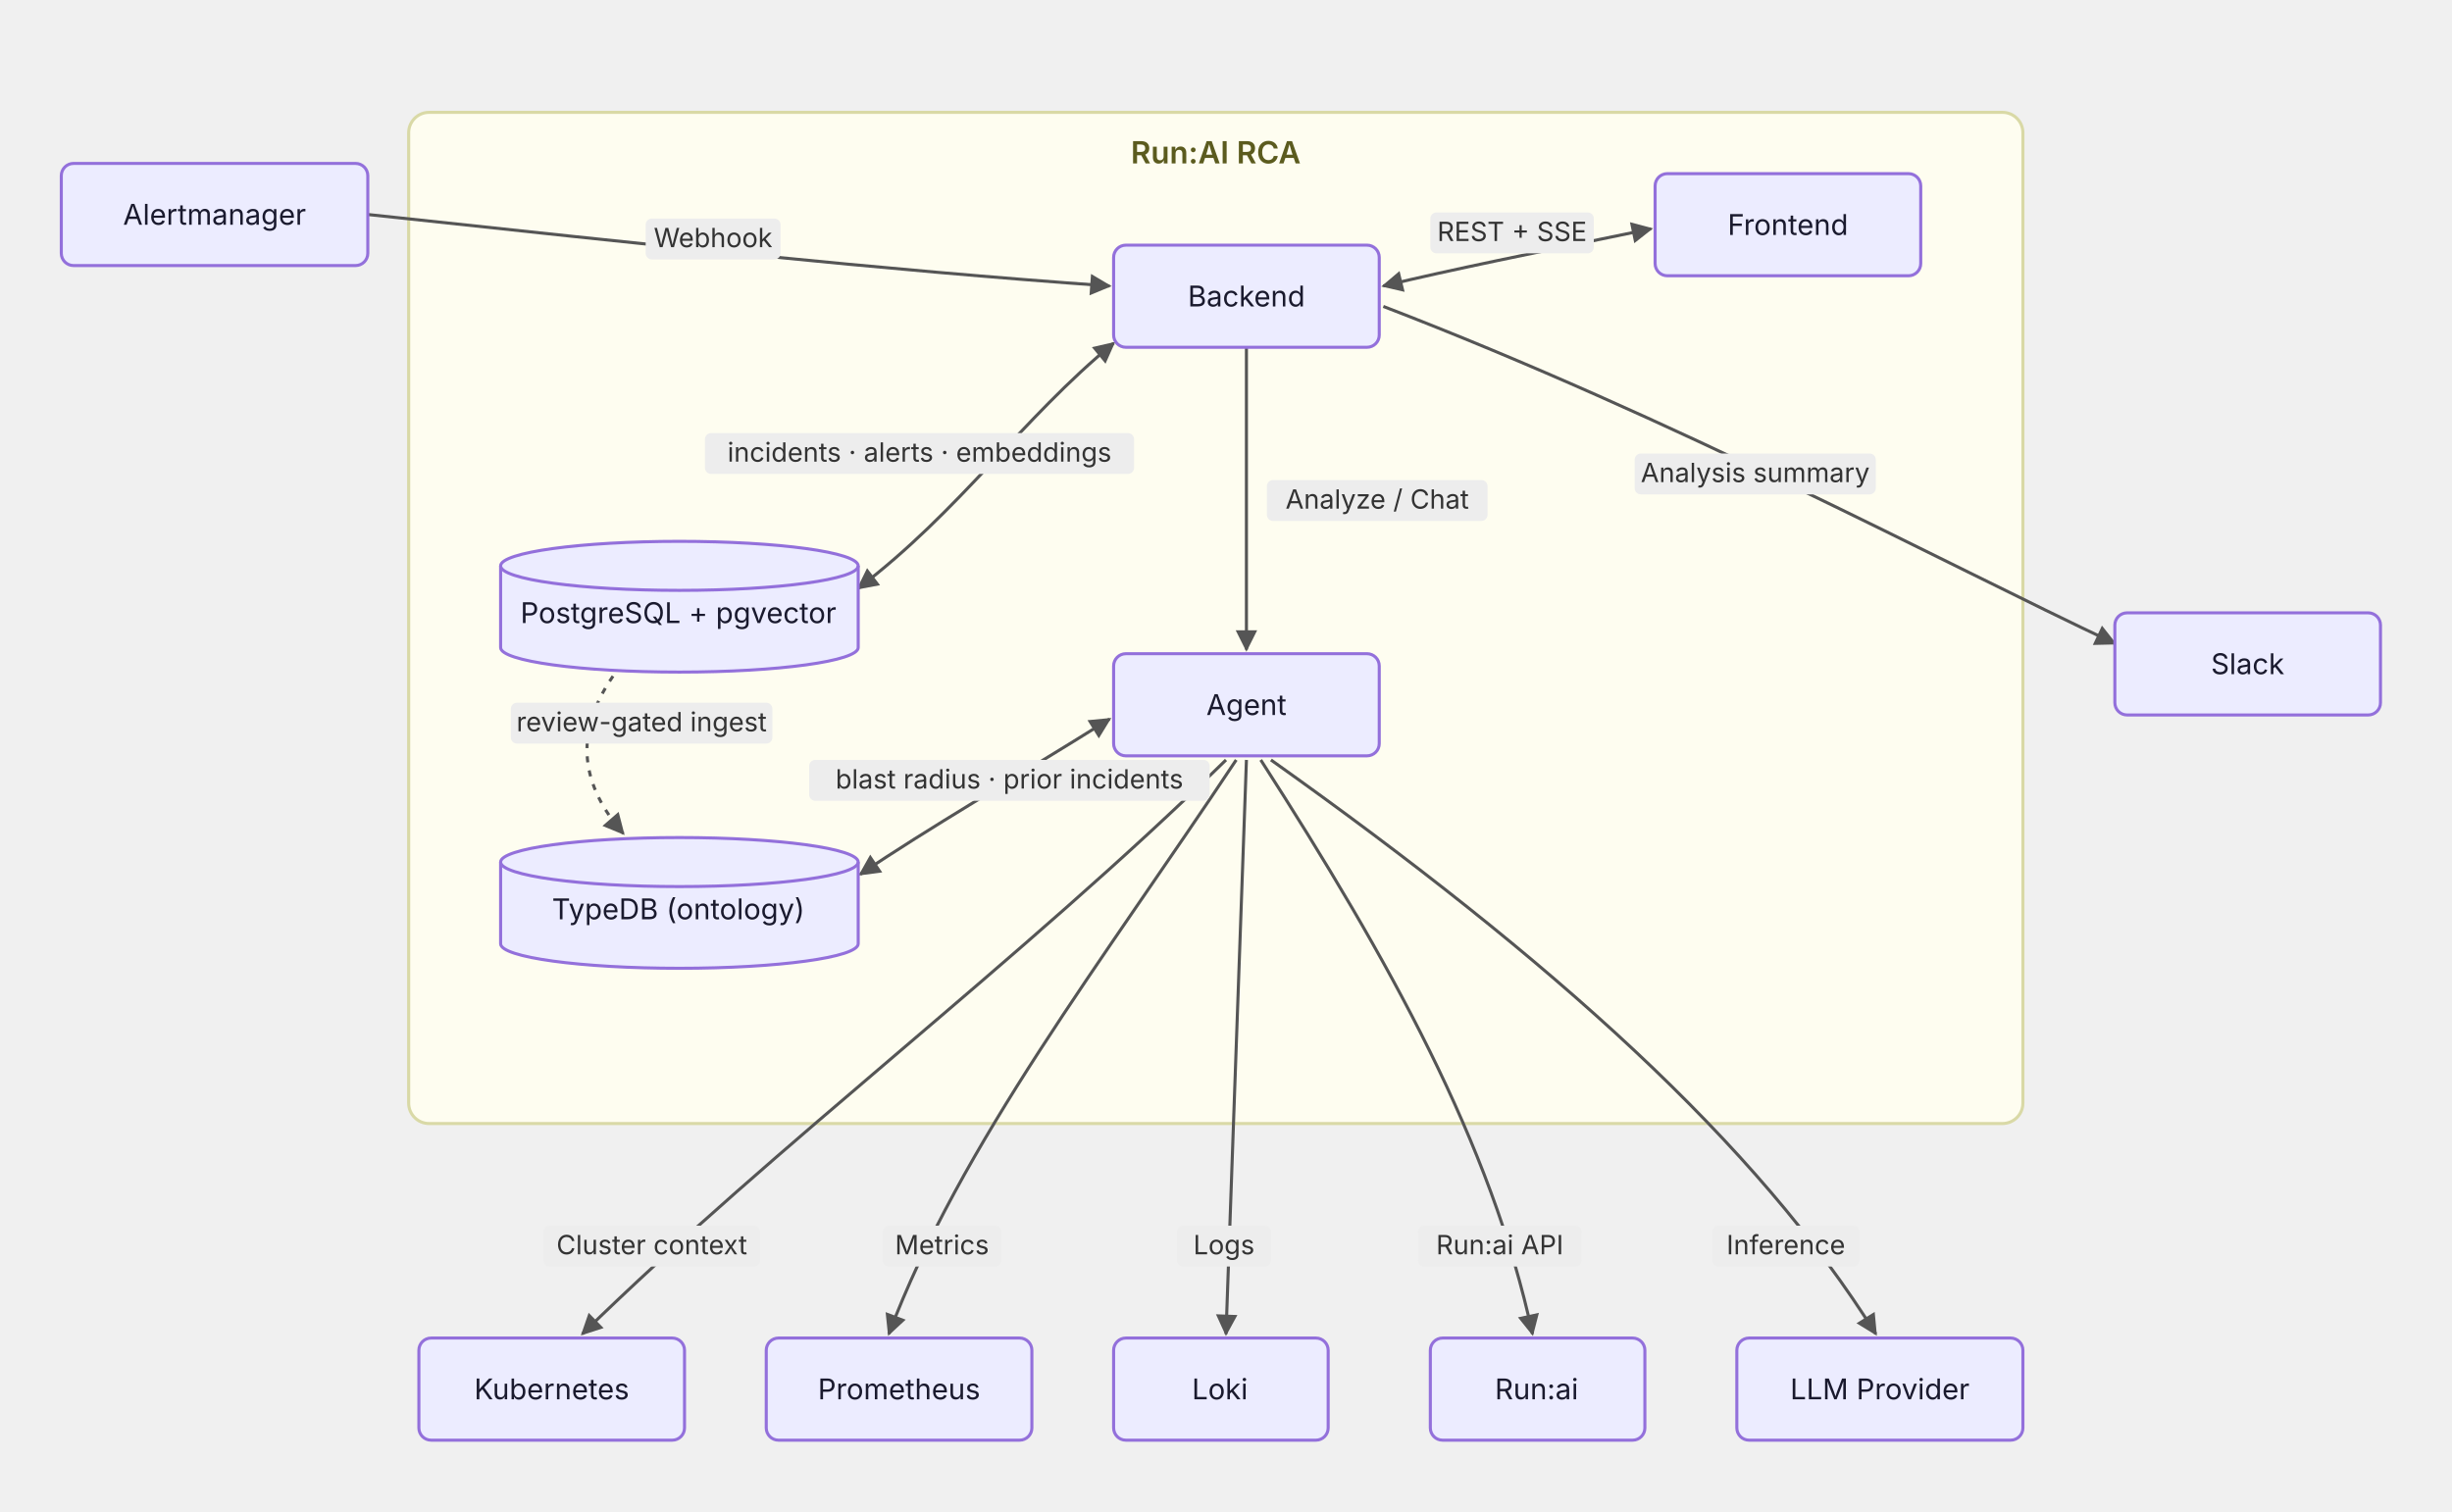
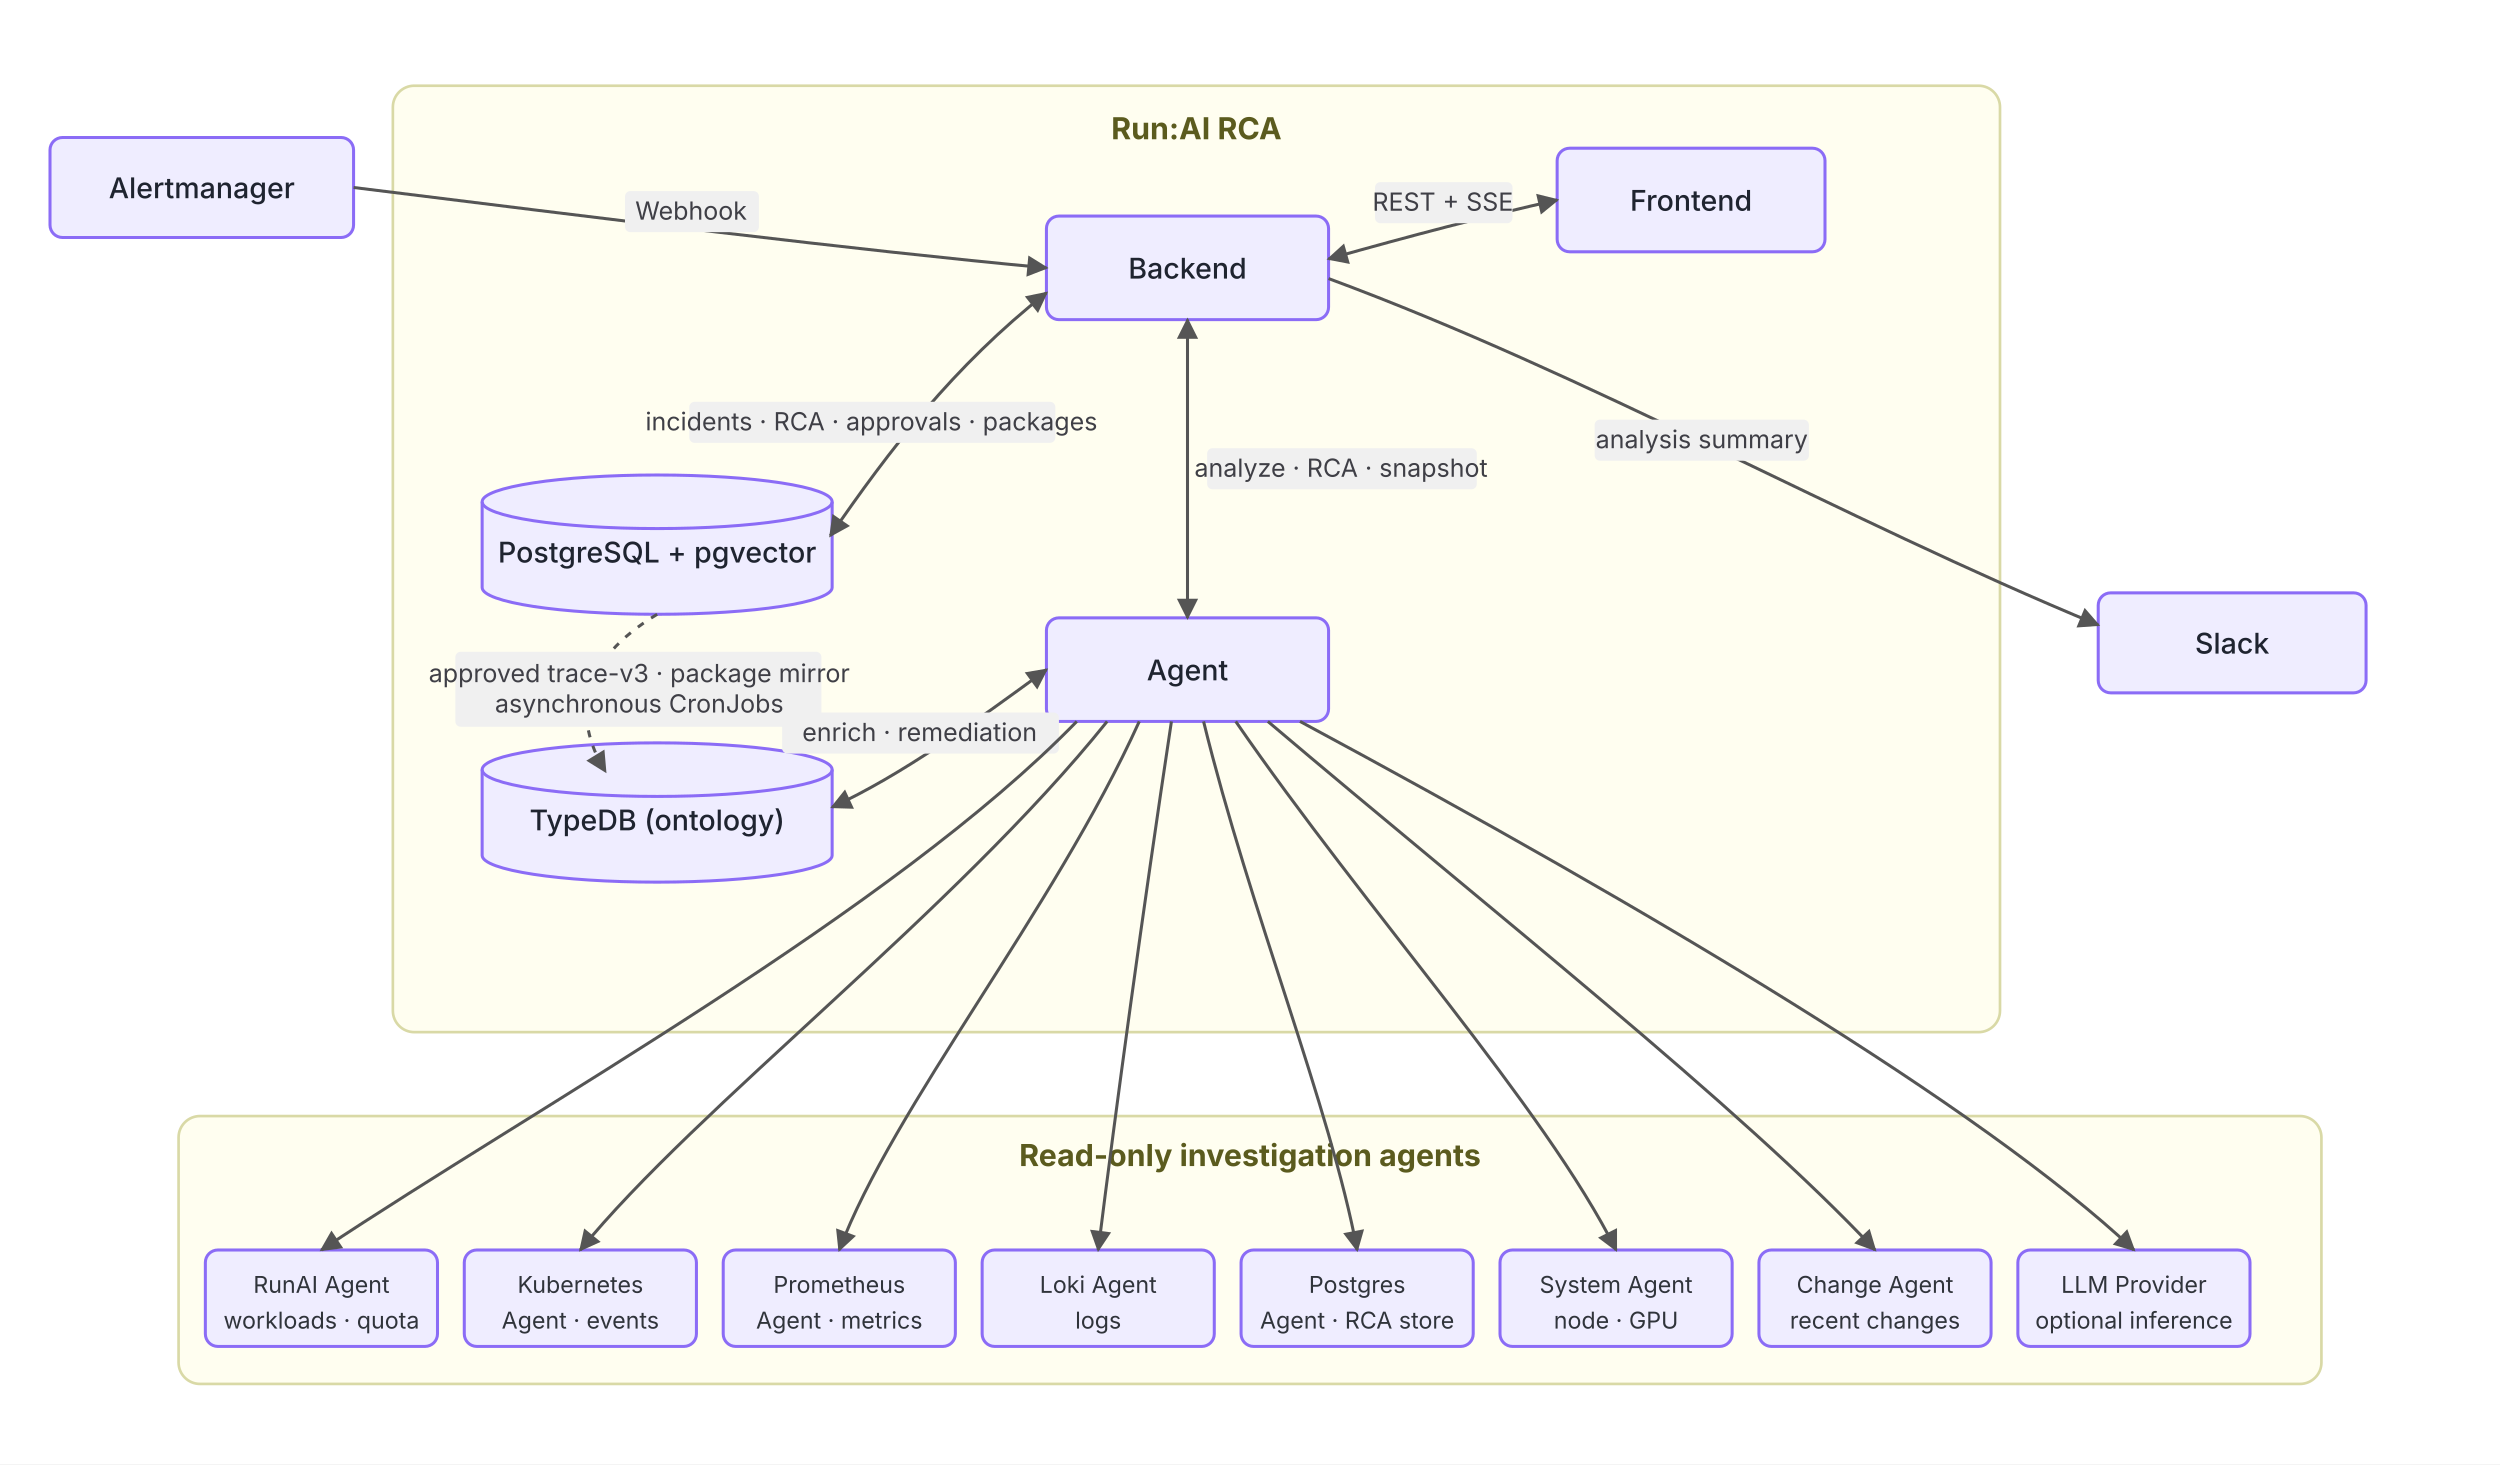
- <svg xmlns="http://www.w3.org/2000/svg" viewBox="0 0 1200 740" font-family="ui-sans-serif, system-ui, -apple-system, Segoe UI, sans-serif" role="img">
+ <svg xmlns="http://www.w3.org/2000/svg" viewBox="0 0 1400 820" role="img" aria-labelledby="title desc">
  <defs>
-     <marker id="arw" viewBox="0 0 10 10" refX="9" refY="5" markerWidth="7" markerHeight="7" orient="auto-start-reverse">
+     <marker id="arrow" viewBox="0 0 10 10" refX="9" refY="5" markerWidth="7" markerHeight="7" orient="auto-start-reverse">
      <path d="M0,0 L10,5 L0,10 z" fill="#555" />
    </marker>
+     <style>
+       .edge { fill: none; stroke: #555; stroke-width: 1.7; marker-end: url(#arrow); }
+       .edge-both { fill: none; stroke: #555; stroke-width: 1.7; marker-start: url(#arrow); marker-end: url(#arrow); }
+       .edge-dashed { fill: none; stroke: #555; stroke-width: 1.7; stroke-dasharray: 4 5; marker-end: url(#arrow); }
+       .group { fill: #fffef0; stroke: #d9d9a6; stroke-width: 1.5; }
+       .node { fill: #efedff; stroke: #8b6cf6; stroke-width: 1.7; }
+       .tag { fill: #f0f0f0; }
+       .title { font: 700 17px ui-sans-serif, system-ui, -apple-system, Segoe UI, sans-serif; fill: #5b5b1e; }
+       .label { font: 500 16px ui-sans-serif, system-ui, -apple-system, Segoe UI, sans-serif; fill: #1f2430; }
+       .small { font: 14px ui-sans-serif, system-ui, -apple-system, Segoe UI, sans-serif; fill: #30343b; }
+       .agent { font: 13px ui-sans-serif, system-ui, -apple-system, Segoe UI, sans-serif; fill: #30343b; }
+       .tag-text { font: 14px ui-sans-serif, system-ui, -apple-system, Segoe UI, sans-serif; fill: #3f3f46; }
+     </style>
  </defs>
-   <rect x="200" y="55" width="790" height="495" rx="10" fill="#FEFDF0" stroke="#D9D9A6" stroke-width="1.5" />
-   <text x="595" y="80" text-anchor="middle" font-size="15" font-weight="600" fill="#5b5b1e">Run:AI RCA</text>
-   <g stroke="#555" stroke-width="1.5" fill="none">
-     <path d="M180,105 C320,120 430,132 543,140" marker-end="url(#arw)" />
-     <path d="M808,112 C750,124 710,132 677,140" marker-start="url(#arw)" marker-end="url(#arw)" />
-     <path d="M610,170 L610,318" marker-end="url(#arw)" />
-     <path d="M420,288 C470,250 500,205 545,168" marker-start="url(#arw)" marker-end="url(#arw)" />
-     <path d="M543,352 C495,382 455,405 421,428" marker-start="url(#arw)" marker-end="url(#arw)" />
-     <path d="M300,331 C280,360 285,385 305,408" stroke-dasharray="3 4" marker-end="url(#arw)" />
-     <path d="M677,150 C820,205 950,275 1035,315" marker-end="url(#arw)" />
-     <path d="M600,372 C500,470 380,560 285,653" marker-end="url(#arw)" />
-     <path d="M605,372 C540,470 470,560 435,653" marker-end="url(#arw)" />
-     <path d="M610,372 L600,653" marker-end="url(#arw)" />
-     <path d="M617,372 C680,470 730,560 750,653" marker-end="url(#arw)" />
-     <path d="M622,372 C760,470 860,560 918,653" marker-end="url(#arw)" />
+   <rect width="1400" height="820" fill="#ffffff" />
+   <rect x="220" y="48" width="900" height="530" rx="12" class="group" />
+   <text x="670" y="78" text-anchor="middle" class="title">Run:AI RCA</text>
+   <rect x="28" y="77" width="170" height="56" rx="7" class="node" />
+   <text x="113" y="111" text-anchor="middle" class="label">Alertmanager</text>
+   <rect x="1175" y="332" width="150" height="56" rx="7" class="node" />
+   <text x="1250" y="366" text-anchor="middle" class="label">Slack</text>
+   <rect x="586" y="121" width="158" height="58" rx="7" class="node" />
+   <text x="665" y="156" text-anchor="middle" class="label">Backend</text>
+   <rect x="872" y="83" width="150" height="58" rx="7" class="node" />
+   <text x="947" y="118" text-anchor="middle" class="label">Frontend</text>
+   <rect x="586" y="346" width="158" height="58" rx="7" class="node" />
+   <text x="665" y="381" text-anchor="middle" class="label">Agent</text>
+   <g class="node">
+     <path d="M270 281 a98 15 0 0 1 196 0 v48 a98 15 0 0 1 -196 0z" />
+     <path d="M270 281 a98 15 0 0 0 196 0" fill="none" />
  </g>
-   <g font-size="13" fill="#333">
-     <g>
-       <rect x="316" y="107" width="66" height="20" rx="3" fill="#ededed" />
-       <text x="349" y="121" text-anchor="middle">Webhook</text>
-     </g>
-     <g>
-       <rect x="700" y="104" width="80" height="20" rx="3" fill="#ededed" />
-       <text x="740" y="118" text-anchor="middle">REST + SSE</text>
-     </g>
-     <g>
-       <rect x="620" y="235" width="108" height="20" rx="3" fill="#ededed" />
-       <text x="674" y="249" text-anchor="middle">Analyze / Chat</text>
-     </g>
-     <g>
-       <rect x="345" y="212" width="210" height="20" rx="3" fill="#ededed" />
-       <text x="450" y="226" text-anchor="middle">incidents · alerts · embeddings</text>
-     </g>
-     <g>
-       <rect x="396" y="372" width="196" height="20" rx="3" fill="#ededed" />
-       <text x="494" y="386" text-anchor="middle">blast radius · prior incidents</text>
-     </g>
-     <g>
-       <rect x="250" y="344" width="128" height="20" rx="3" fill="#ededed" />
-       <text x="314" y="358" text-anchor="middle">review-gated ingest</text>
-     </g>
-     <g>
-       <rect x="800" y="222" width="118" height="20" rx="3" fill="#ededed" />
-       <text x="859" y="236" text-anchor="middle">Analysis summary</text>
-     </g>
-     <g>
-       <rect x="266" y="600" width="106" height="20" rx="3" fill="#ededed" />
-       <text x="319" y="614" text-anchor="middle">Cluster context</text>
-     </g>
-     <g>
-       <rect x="432" y="600" width="58" height="20" rx="3" fill="#ededed" />
-       <text x="461" y="614" text-anchor="middle">Metrics</text>
-     </g>
-     <g>
-       <rect x="576" y="600" width="46" height="20" rx="3" fill="#ededed" />
-       <text x="599" y="614" text-anchor="middle">Logs</text>
-     </g>
-     <g>
-       <rect x="694" y="600" width="80" height="20" rx="3" fill="#ededed" />
-       <text x="734" y="614" text-anchor="middle">Run:ai API</text>
-     </g>
-     <g>
-       <rect x="838" y="600" width="72" height="20" rx="3" fill="#ededed" />
-       <text x="874" y="614" text-anchor="middle">Inference</text>
-     </g>
+   <text x="368" y="315" text-anchor="middle" class="label">PostgreSQL + pgvector</text>
+   <g class="node">
+     <path d="M270 431 a98 15 0 0 1 196 0 v48 a98 15 0 0 1 -196 0z" />
+     <path d="M270 431 a98 15 0 0 0 196 0" fill="none" />
  </g>
-   <g font-size="14" fill="#1a1a2e">
-     <g>
-       <rect x="30" y="80" width="150" height="50" rx="6" fill="#ECECFF" stroke="#9370DB" stroke-width="1.5" />
-       <text x="105" y="110" text-anchor="middle">Alertmanager</text>
-     </g>
-     <g>
-       <rect x="545" y="120" width="130" height="50" rx="6" fill="#ECECFF" stroke="#9370DB" stroke-width="1.5" />
-       <text x="610" y="150" text-anchor="middle">Backend</text>
-     </g>
-     <g>
-       <rect x="810" y="85" width="130" height="50" rx="6" fill="#ECECFF" stroke="#9370DB" stroke-width="1.5" />
-       <text x="875" y="115" text-anchor="middle">Frontend</text>
-     </g>
-     <g>
-       <rect x="545" y="320" width="130" height="50" rx="6" fill="#ECECFF" stroke="#9370DB" stroke-width="1.5" />
-       <text x="610" y="350" text-anchor="middle">Agent</text>
-     </g>
-     <g>
-       <rect x="1035" y="300" width="130" height="50" rx="6" fill="#ECECFF" stroke="#9370DB" stroke-width="1.5" />
-       <text x="1100" y="330" text-anchor="middle">Slack</text>
-     </g>
-     <g>
-       <path d="M245,277 a87.5,12 0 0 1 175,0 v40 a87.5,12 0 0 1 -175,0 z" fill="#ECECFF" stroke="#9370DB" stroke-width="1.5" />
-       <path d="M245,277 a87.5,12 0 0 0 175,0" fill="none" stroke="#9370DB" stroke-width="1.5" />
-       <text x="332" y="305" text-anchor="middle">PostgreSQL + pgvector</text>
-     </g>
-     <g>
-       <path d="M245,422 a87.5,12 0 0 1 175,0 v40 a87.5,12 0 0 1 -175,0 z" fill="#ECECFF" stroke="#9370DB" stroke-width="1.5" />
-       <path d="M245,422 a87.5,12 0 0 0 175,0" fill="none" stroke="#9370DB" stroke-width="1.5" />
-       <text x="332" y="450" text-anchor="middle">TypeDB (ontology)</text>
-     </g>
-     <g>
-       <rect x="205" y="655" width="130" height="50" rx="6" fill="#ECECFF" stroke="#9370DB" stroke-width="1.5" />
-       <text x="270" y="685" text-anchor="middle">Kubernetes</text>
-     </g>
-     <g>
-       <rect x="375" y="655" width="130" height="50" rx="6" fill="#ECECFF" stroke="#9370DB" stroke-width="1.5" />
-       <text x="440" y="685" text-anchor="middle">Prometheus</text>
-     </g>
-     <g>
-       <rect x="545" y="655" width="105" height="50" rx="6" fill="#ECECFF" stroke="#9370DB" stroke-width="1.5" />
-       <text x="597" y="685" text-anchor="middle">Loki</text>
-     </g>
-     <g>
-       <rect x="700" y="655" width="105" height="50" rx="6" fill="#ECECFF" stroke="#9370DB" stroke-width="1.5" />
-       <text x="752" y="685" text-anchor="middle">Run:ai</text>
-     </g>
-     <g>
-       <rect x="850" y="655" width="140" height="50" rx="6" fill="#ECECFF" stroke="#9370DB" stroke-width="1.5" />
-       <text x="920" y="685" text-anchor="middle">LLM Provider</text>
-     </g>
-   </g>
+   <text x="368" y="465" text-anchor="middle" class="label">TypeDB (ontology)</text>
+   <path d="M198 105 C335 122 478 140 586 150" class="edge" />
+   <rect x="350" y="107" width="75" height="23" rx="3" class="tag" />
+   <text x="387" y="123" text-anchor="middle" class="tag-text">Webhook</text>
+   <path d="M744 145 C790 132 832 121 872 112" class="edge-both" />
+   <rect x="770" y="102" width="77" height="23" rx="3" class="tag" />
+   <text x="808" y="118" text-anchor="middle" class="tag-text">REST + SSE</text>
+   <path d="M586 164 C534 205 498 252 465 300" class="edge-both" />
+   <rect x="386" y="225" width="205" height="23" rx="3" class="tag" />
+   <text x="488" y="241" text-anchor="middle" class="tag-text">incidents · RCA · approvals · packages</text>
+   <path d="M665 179 V346" class="edge-both" />
+   <rect x="676" y="251" width="151" height="23" rx="3" class="tag" />
+   <text x="751" y="267" text-anchor="middle" class="tag-text">analyze · RCA · snapshot</text>
+   <path d="M744 156 C890 210 1030 290 1175 350" class="edge" />
+   <rect x="893" y="235" width="120" height="23" rx="3" class="tag" />
+   <text x="953" y="251" text-anchor="middle" class="tag-text">analysis summary</text>
+   <path d="M586 375 C545 405 505 434 466 452" class="edge-both" />
+   <rect x="438" y="399" width="155" height="23" rx="3" class="tag" />
+   <text x="515" y="415" text-anchor="middle" class="tag-text">enrich · remediation</text>
+   <path d="M368 344 C325 370 320 401 339 432" class="edge-dashed" />
+   <rect x="255" y="365" width="205" height="42" rx="3" class="tag" />
+   <text x="358" y="382" text-anchor="middle" class="tag-text">approved trace-v3 · package mirror</text>
+   <text x="358" y="399" text-anchor="middle" class="tag-text">asynchronous CronJobs</text>
+   <rect x="100" y="625" width="1200" height="150" rx="12" class="group" />
+   <text x="700" y="653" text-anchor="middle" class="title">Read-only investigation agents</text>
+   <rect x="115" y="700" width="130" height="54" rx="7" class="node" />
+   <text x="180" y="724" text-anchor="middle" class="agent">RunAI Agent</text>
+   <text x="180" y="744" text-anchor="middle" class="agent">workloads · quota</text>
+   <rect x="260" y="700" width="130" height="54" rx="7" class="node" />
+   <text x="325" y="724" text-anchor="middle" class="agent">Kubernetes</text>
+   <text x="325" y="744" text-anchor="middle" class="agent">Agent · events</text>
+   <rect x="405" y="700" width="130" height="54" rx="7" class="node" />
+   <text x="470" y="724" text-anchor="middle" class="agent">Prometheus</text>
+   <text x="470" y="744" text-anchor="middle" class="agent">Agent · metrics</text>
+   <rect x="550" y="700" width="130" height="54" rx="7" class="node" />
+   <text x="615" y="724" text-anchor="middle" class="agent">Loki Agent</text>
+   <text x="615" y="744" text-anchor="middle" class="agent">logs</text>
+   <rect x="695" y="700" width="130" height="54" rx="7" class="node" />
+   <text x="760" y="724" text-anchor="middle" class="agent">Postgres</text>
+   <text x="760" y="744" text-anchor="middle" class="agent">Agent · RCA store</text>
+   <rect x="840" y="700" width="130" height="54" rx="7" class="node" />
+   <text x="905" y="724" text-anchor="middle" class="agent">System Agent</text>
+   <text x="905" y="744" text-anchor="middle" class="agent">node · GPU</text>
+   <rect x="985" y="700" width="130" height="54" rx="7" class="node" />
+   <text x="1050" y="724" text-anchor="middle" class="agent">Change Agent</text>
+   <text x="1050" y="744" text-anchor="middle" class="agent">recent changes</text>
+   <rect x="1130" y="700" width="130" height="54" rx="7" class="node" />
+   <text x="1195" y="724" text-anchor="middle" class="agent">LLM Provider</text>
+   <text x="1195" y="744" text-anchor="middle" class="agent">optional inference</text>
+   <path d="M603 404 C500 510 300 620 180 700" class="edge" />
+   <path d="M620 404 C535 510 390 620 325 700" class="edge" />
+   <path d="M638 404 C590 510 500 620 470 700" class="edge" />
+   <path d="M656 404 C640 510 625 620 615 700" class="edge" />
+   <path d="M674 404 C700 510 745 620 760 700" class="edge" />
+   <path d="M692 404 C765 510 865 620 905 700" class="edge" />
+   <path d="M710 404 C835 510 975 620 1050 700" class="edge" />
+   <path d="M728 404 C925 510 1110 620 1195 700" class="edge" />
</svg>
